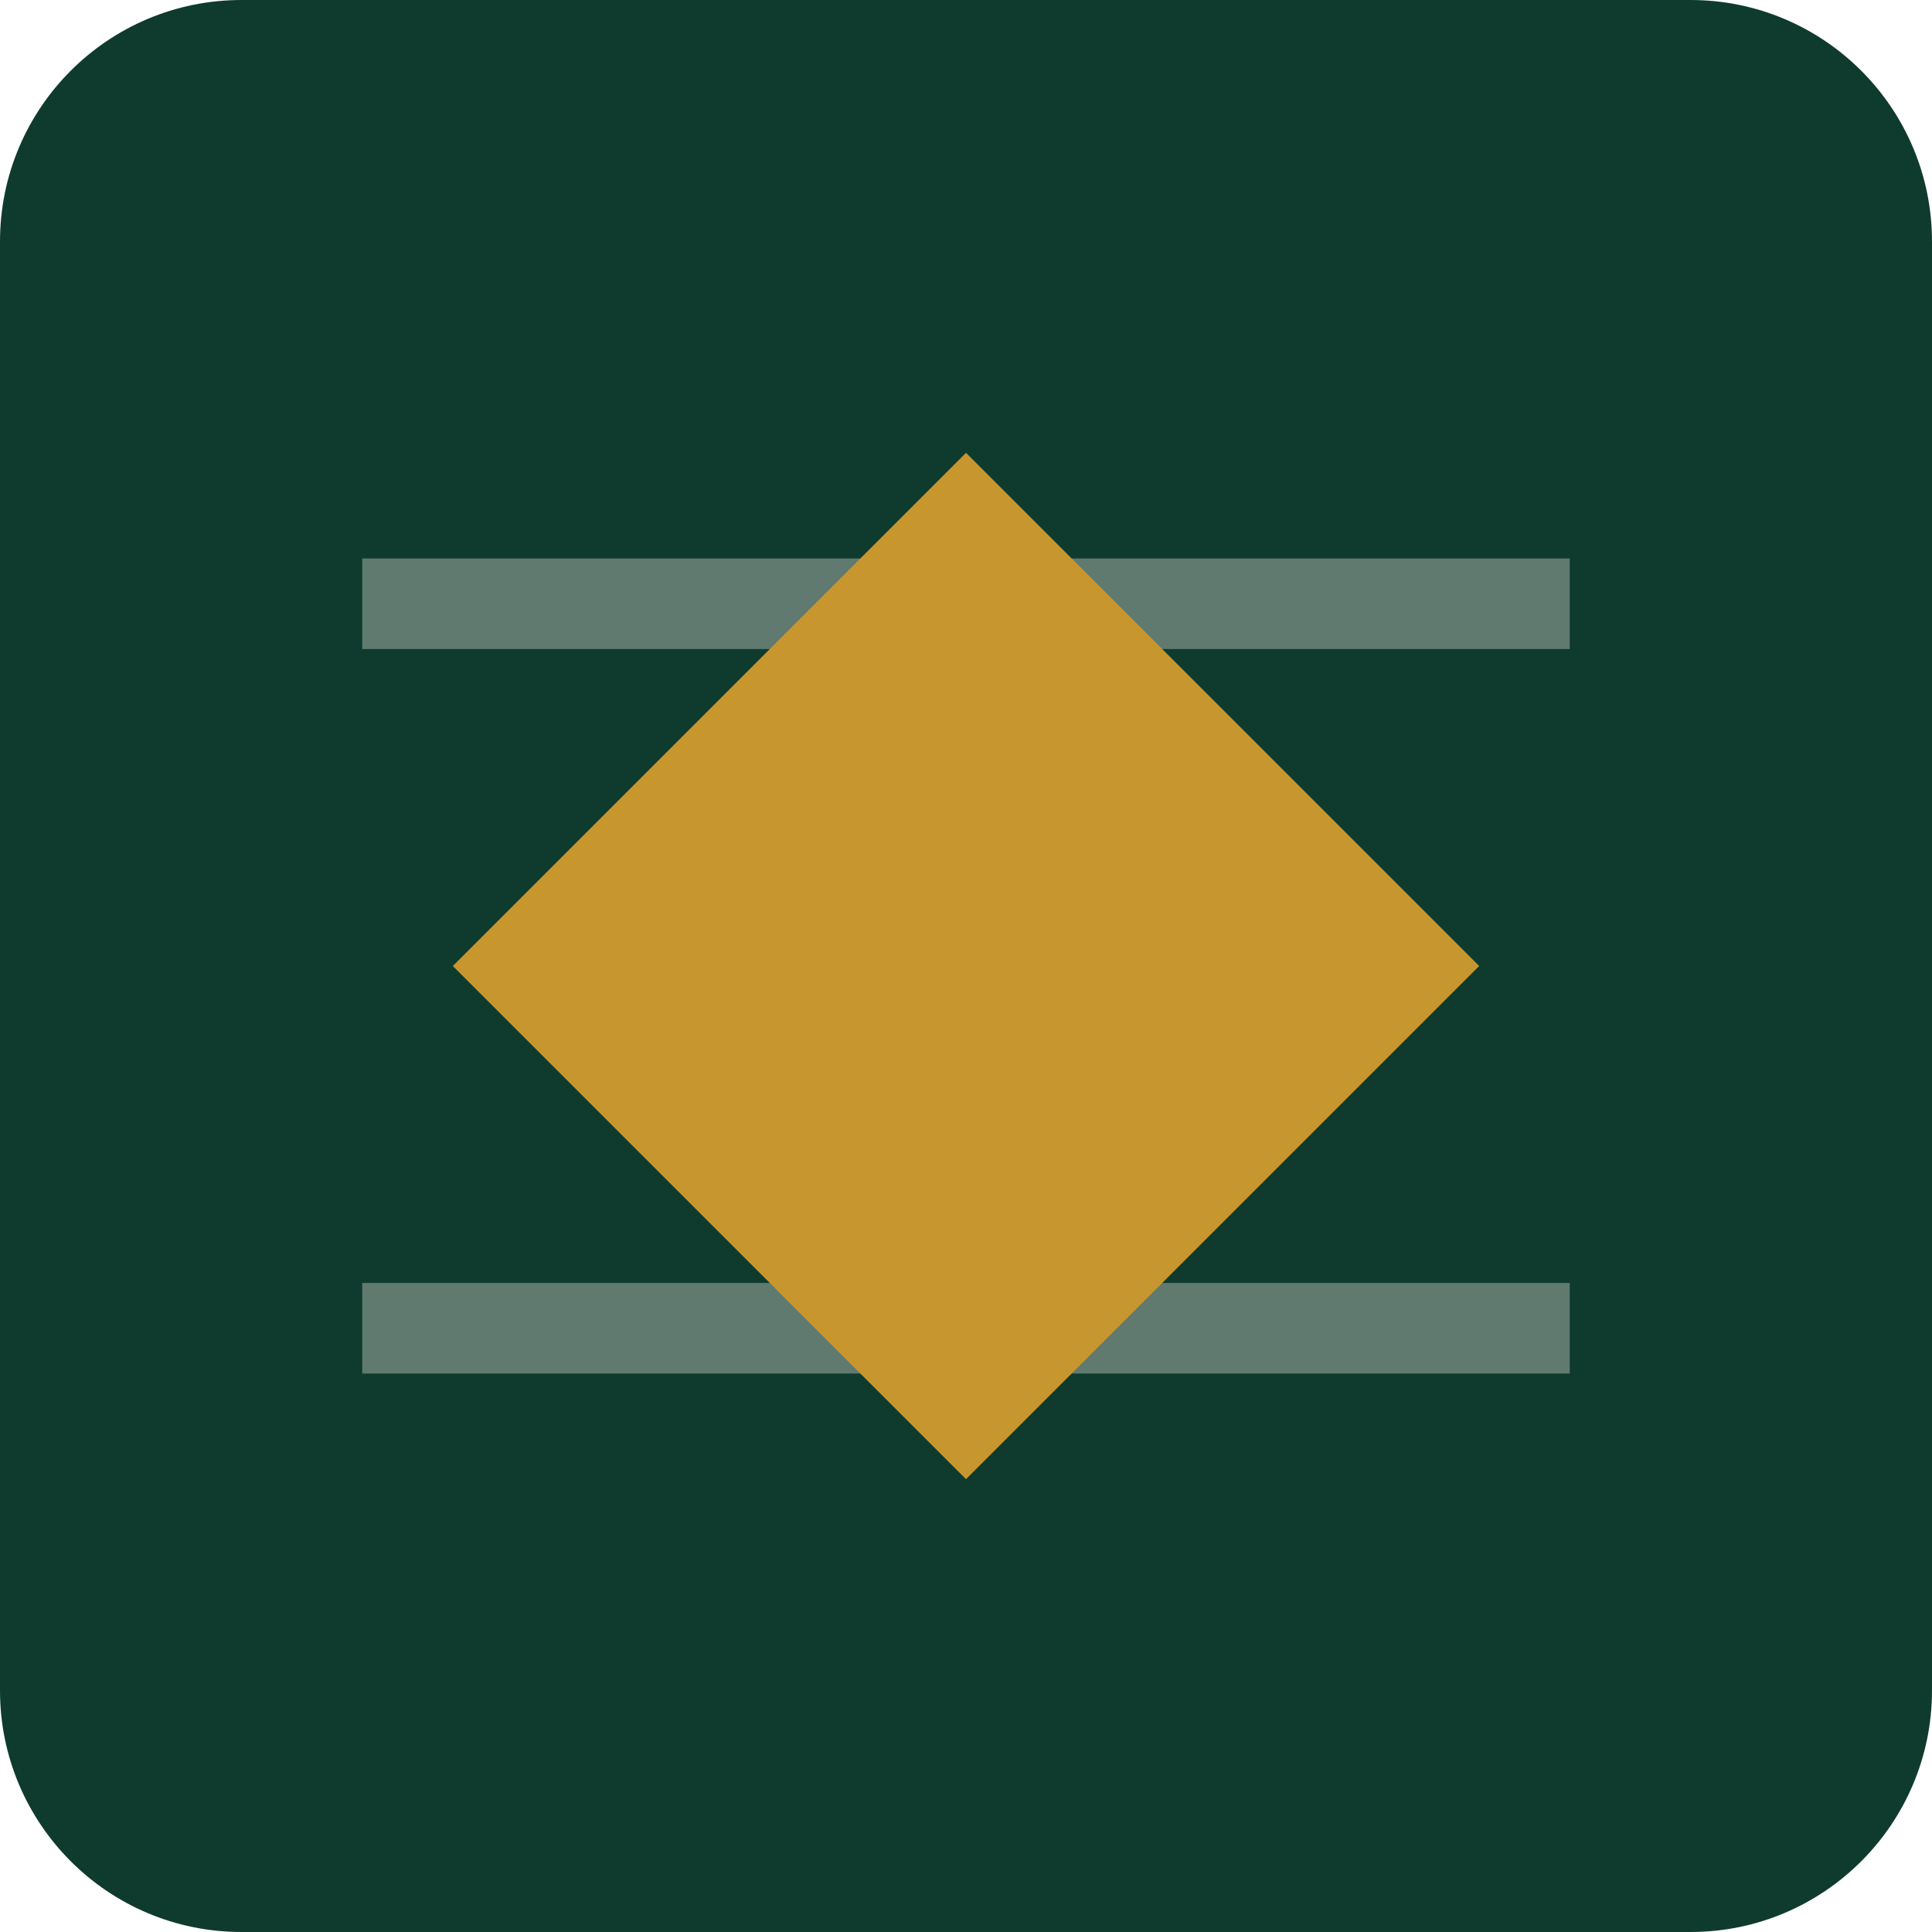
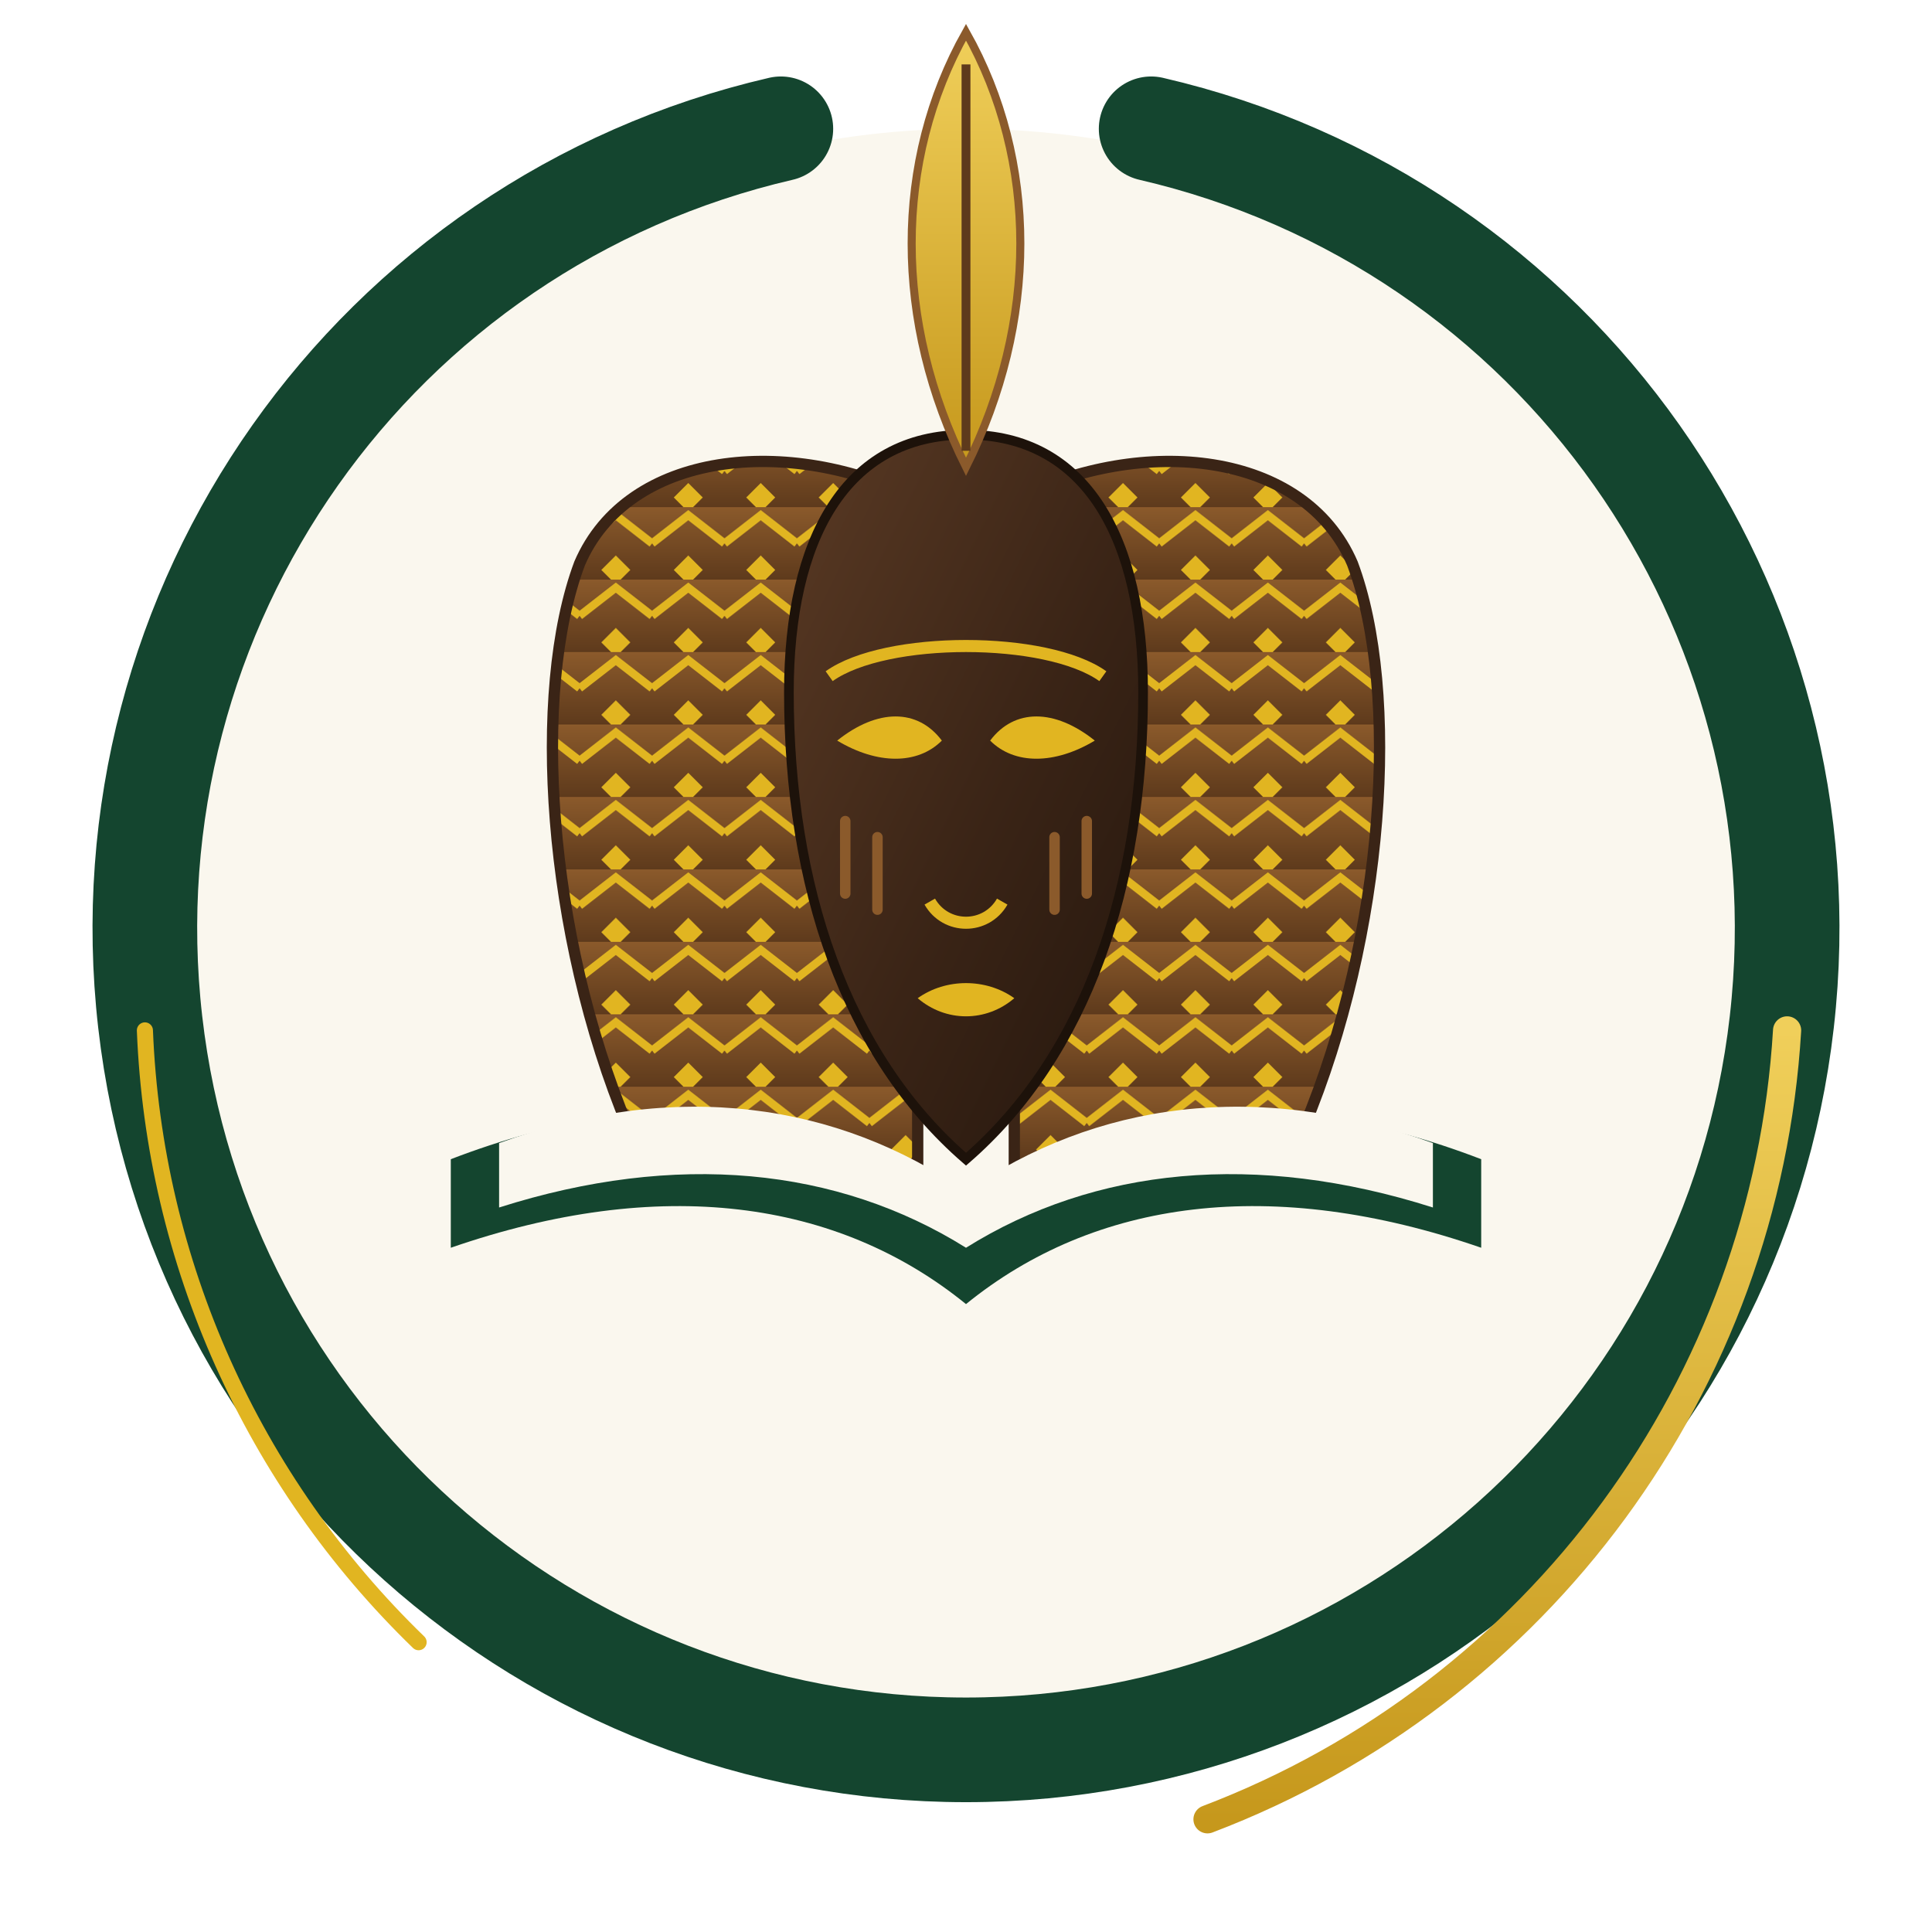
- <svg xmlns="http://www.w3.org/2000/svg" viewBox="0 0 32 32">
-   <rect width="32" height="32" rx="4" fill="#0f3b2e" />
-   <path d="M6 22h20M6 10h20" stroke="#f6f1e7" stroke-opacity=".35" stroke-width="1.5" />
-   <path d="M16 7.5 24.5 16 16 24.5 7.5 16Z" fill="#c8962e" />
+ <svg xmlns="http://www.w3.org/2000/svg" viewBox="0 0 240 240" role="img" aria-label="JHTS" focusable="false">
+   <defs>
+     <linearGradient id="wood-R0" x1="0" y1="0" x2="1" y2="1">
+       <stop offset="0" stop-color="#5a3a24" />
+       <stop offset="0.55" stop-color="#3a2416" />
+       <stop offset="1" stop-color="#24160d" />
+     </linearGradient>
+     <linearGradient id="gold-R0" x1="0" y1="0" x2="0" y2="1">
+       <stop offset="0" stop-color="#f0cf5a" />
+       <stop offset="1" stop-color="#c6981c" />
+     </linearGradient>
+     <linearGradient id="bronze-R0" x1="0" y1="0" x2="0" y2="1">
+       <stop offset="0" stop-color="#8b5a2b" />
+       <stop offset="1" stop-color="#5e3a1c" />
+     </linearGradient>
+     <pattern id="carving-R0" width="9" height="9" patternUnits="userSpaceOnUse">
+       <rect width="9" height="9" fill="url(#bronze-R0)" />
+       <path d="M0 4.5 L4.5 1 L9 4.5" fill="none" stroke="#e1b521" stroke-width="1" />
+       <path d="M4.5 6 L6.3 7.8 L4.5 9.6 L2.7 7.8Z" fill="#e1b521" />
+     </pattern>
+     <clipPath id="disc-R0">
+       <circle cx="120" cy="118" r="95" />
+     </clipPath>
+   </defs>
+   <circle cx="120" cy="118" r="102" fill="#faf7ee" />
+   <path d="M97 16 A102 102 0 1 0 143 16" fill="none" stroke="#14452f" stroke-width="13" stroke-linecap="round" />
+   <path d="M222 128 A112 112 0 0 1 150 226" fill="none" stroke="url(#gold-R0)" stroke-width="3.5" stroke-linecap="round" />
+   <path d="M18 128 A112 112 0 0 0 52 204" fill="none" stroke="#e1b521" stroke-width="2" stroke-linecap="round" />
+   <g clip-path="url(#disc-R0)">
+     <path d="M114 62 C98 54 78 56 72 70 C66 86 68 116 78 140 L114 146Z" fill="url(#carving-R0)" stroke="#3a2416" stroke-width="1.4" />
+     <path d="M126 62 C142 54 162 56 168 70 C174 86 172 116 162 140 L126 146Z" fill="url(#carving-R0)" stroke="#3a2416" stroke-width="1.4" />
+     <path d="M56 144 C82 134 104 137 120 150 C136 137 158 134 184 144 L184 155 C158 146 136 149 120 162 C104 149 82 146 56 155Z" fill="#14452f" />
+     <path d="M62 142 C84 134 104 137 120 148 L120 155 C104 145 84 143 62 150Z" fill="#faf7ee" />
+     <path d="M178 142 C156 134 136 137 120 148 L120 155 C136 145 156 143 178 150Z" fill="#faf7ee" />
+     <path d="M120 54 C105 54 98 67 98 86 C98 110 105 131 120 144 C135 131 142 110 142 86 C142 67 135 54 120 54Z" fill="url(#wood-R0)" stroke="#1d120a" stroke-width="1.2" />
+     <path d="M103 84 C110 79 130 79 137 84" fill="none" stroke="#e1b521" stroke-width="1.5" />
+     <path d="M104 92 C109 88 114 88 117 92 C114 95 109 95 104 92Z" fill="#e1b521" />
+     <path d="M136 92 C131 88 126 88 123 92 C126 95 131 95 136 92Z" fill="#e1b521" />
+     <path d="M120 66 L120 112" stroke="url(#gold-R0)" stroke-width="2.8" stroke-linecap="round" />
+     <path d="M115.5 112 C117.5 115.5 122.5 115.5 124.5 112" fill="none" stroke="#e1b521" stroke-width="1.5" />
+     <path d="M114 124 C117.5 121.5 122.5 121.5 126 124 C122.5 127 117.5 127 114 124Z" fill="#e1b521" />
+     <path d="M105 102 L105 111 M109 104 L109 113 M135 102 L135 111 M131 104 L131 113" stroke="#8b5a2b" stroke-width="1.3" stroke-linecap="round" />
+   </g>
+   <path d="M120 4 C129 20 129 40 120 58 C111 40 111 20 120 4Z" fill="url(#gold-R0)" stroke="#8b5a2b" stroke-width="1" />
+   <path d="M120 8 L120 56" stroke="#5e3a1c" stroke-width="1.1" />
</svg>
